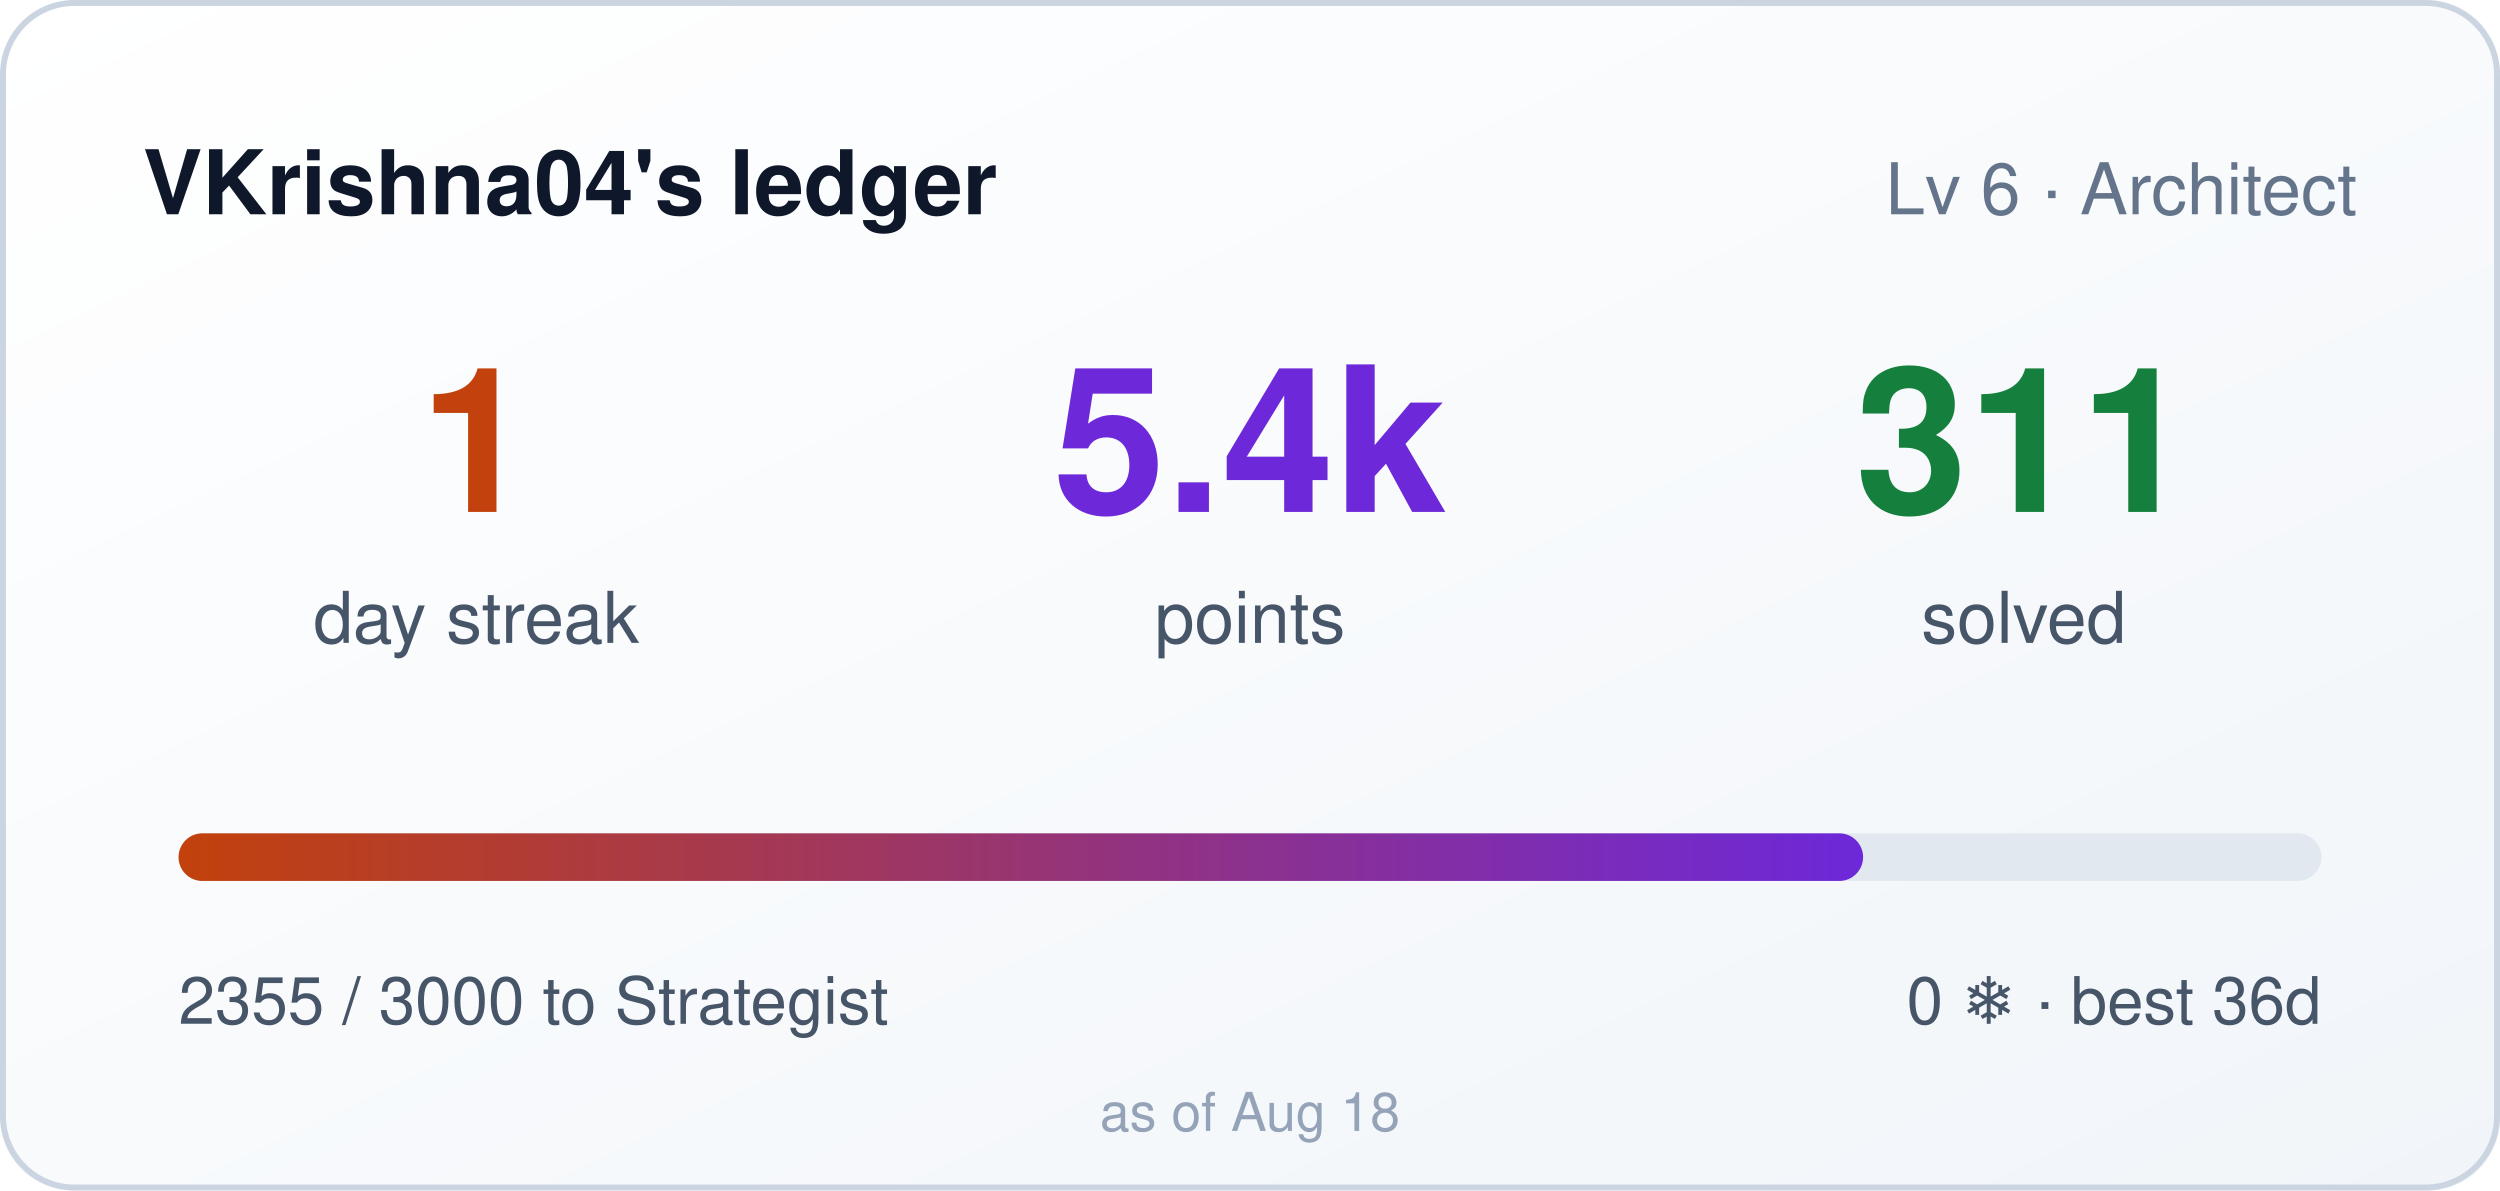
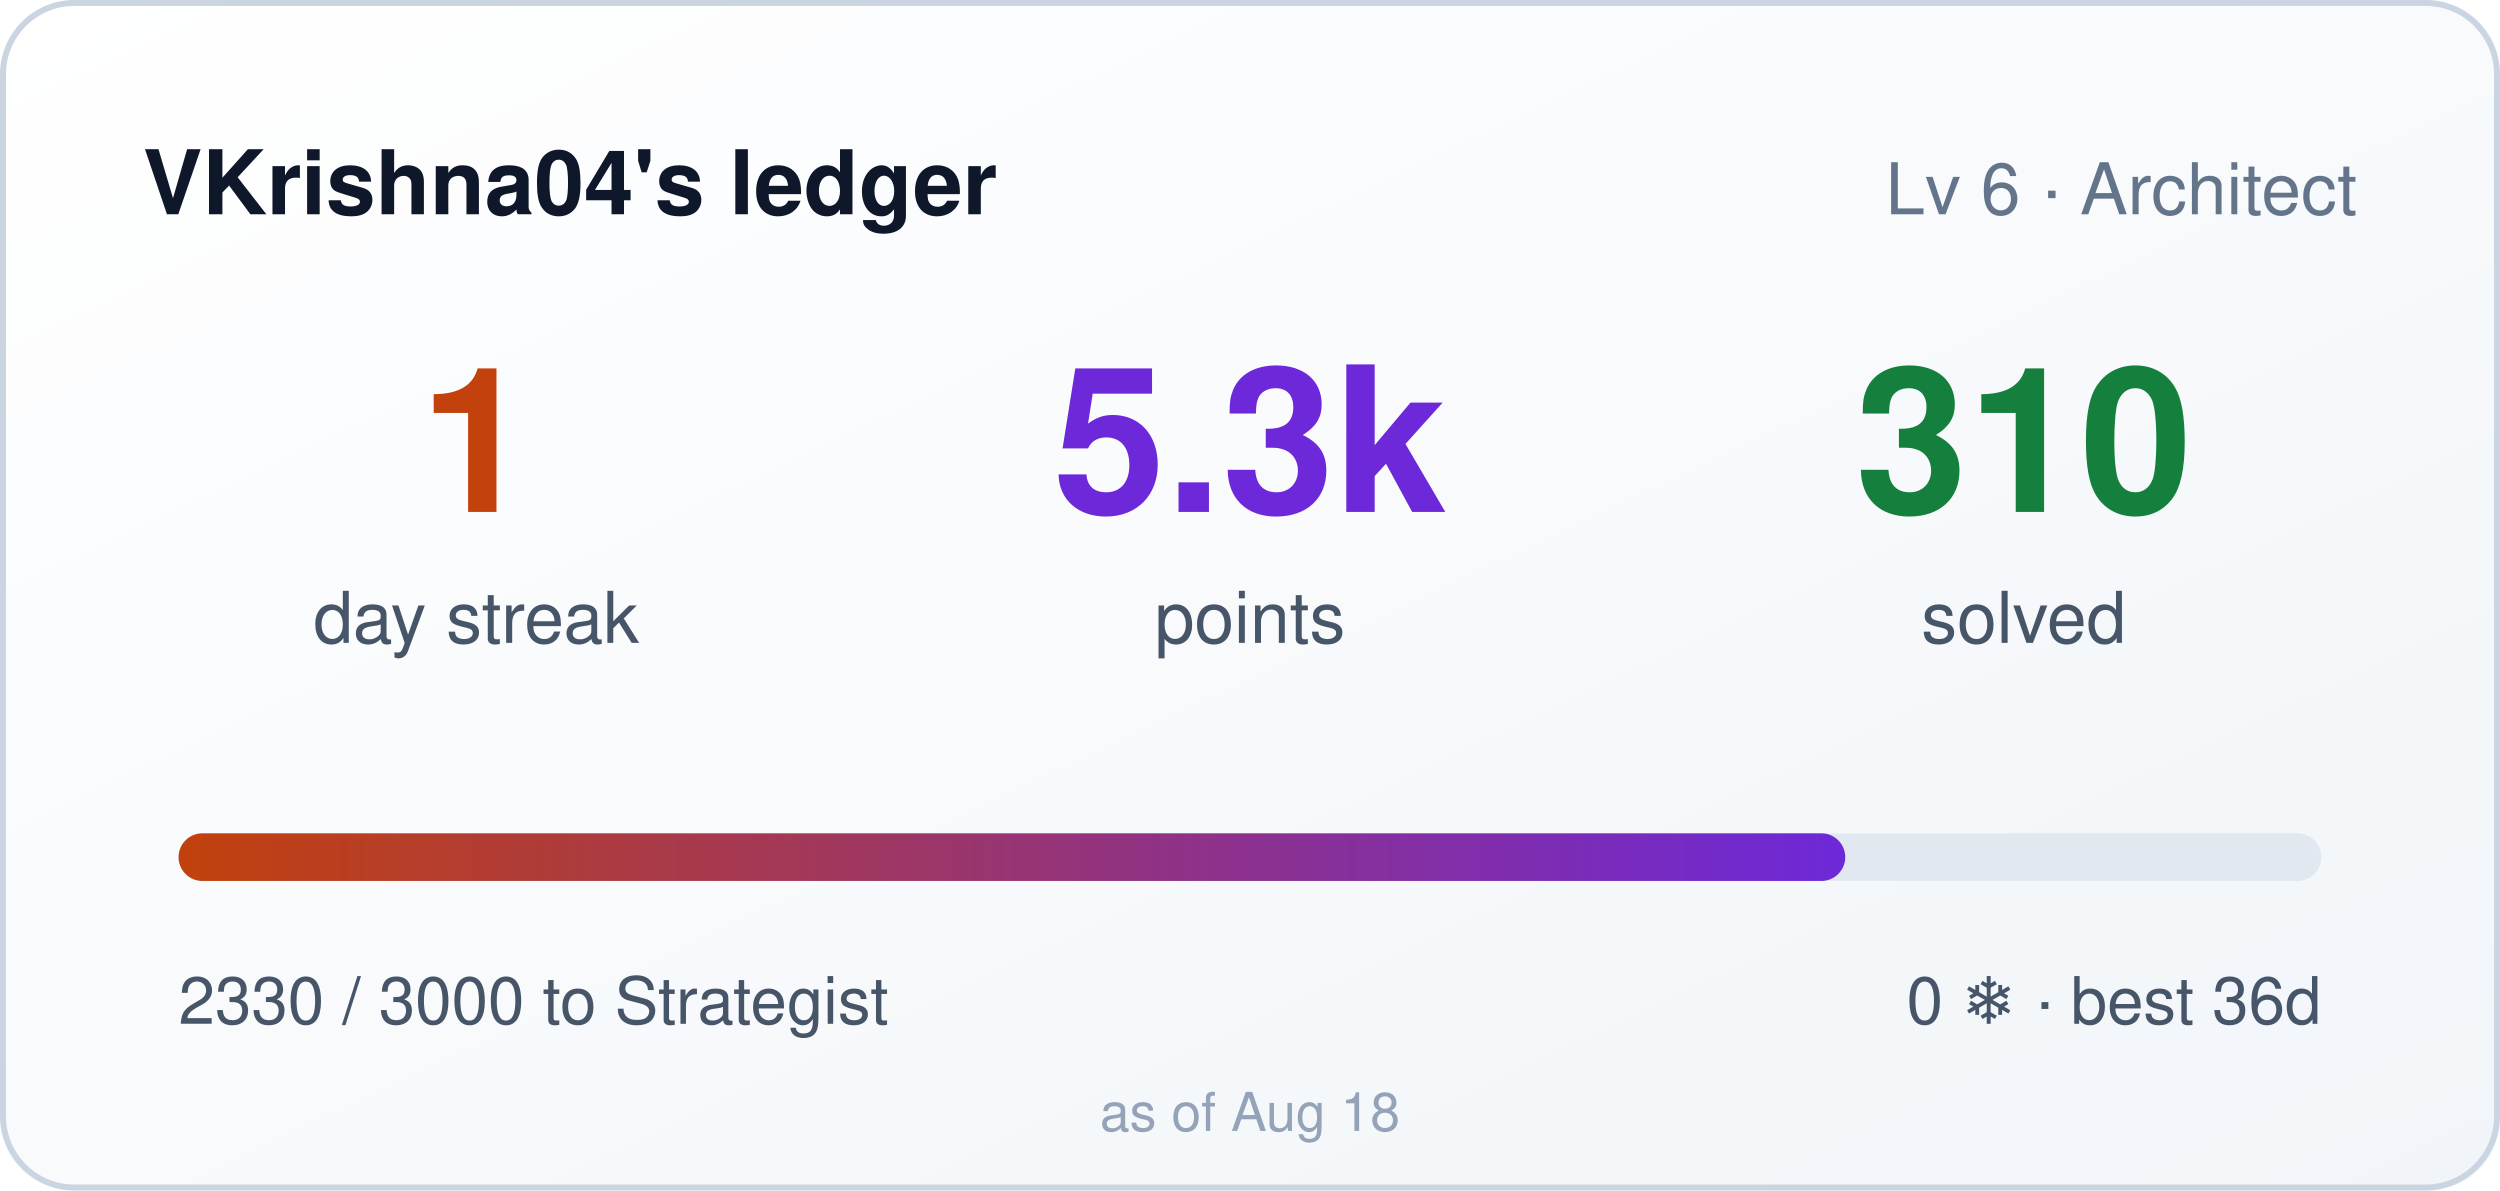
- <svg xmlns="http://www.w3.org/2000/svg" width="420" height="200" role="img" aria-label="VKrishna04's ledger: 1 day streak, 5355 points">
+ <svg xmlns="http://www.w3.org/2000/svg" width="420" height="200" role="img" aria-label="VKrishna04's ledger: 1 day streak, 5330 points">
  <style>
    .bar,.n{transform-box:fill-box}
    .bar{transform-origin:left center}
    @media (prefers-reduced-motion: no-preference){
      .bar{animation:cl-grow .9s cubic-bezier(.22,1,.36,1) both}
      .n{animation:cl-rise .5s ease-out both}
      .n2{animation-delay:.08s}
      .n3{animation-delay:.16s}
    }
    @keyframes cl-grow{from{transform:scaleX(0)}to{transform:scaleX(1)}}
    @keyframes cl-rise{from{opacity:0;transform:translateY(6px)}to{opacity:1;transform:none}}
  </style>
  <defs>
    <linearGradient id="bg" x1="0" y1="0" x2="1" y2="1">
      <stop offset="0" stop-color="#ffffff" />
      <stop offset="1" stop-color="#f1f5f9" />
    </linearGradient>
    <linearGradient id="bar" x1="0" y1="0" x2="1" y2="0">
      <stop offset="0" stop-color="#c2410c" />
      <stop offset="1" stop-color="#6d28d9" />
    </linearGradient>
  </defs>
  <rect width="420" height="200" rx="12" fill="url(#bg)" />
  <rect x="0.5" y="0.5" width="419" height="199" rx="12" fill="none" stroke="#cbd5e1" />
  <text x="24" y="36" fill="#0f172a" font-size="15" font-weight="600" font-family="Segoe UI,Helvetica,Arial,sans-serif">VKrishna04's ledger</text>
  <text x="396" y="36" fill="#64748b" font-size="12" text-anchor="end" font-family="Segoe UI,Helvetica,Arial,sans-serif">Lv 6 · Architect</text>
  <g font-family="Segoe UI,Helvetica,Arial,sans-serif">
    <text class="n n1" x="80" y="86" fill="#c2410c" font-size="34" font-weight="700" text-anchor="middle">1</text>
    <text x="80" y="108" fill="#475569" font-size="12" text-anchor="middle">day streak</text>
-     <text class="n n2" x="210" y="86" fill="#6d28d9" font-size="34" font-weight="700" text-anchor="middle">5.4k</text>
+     <text class="n n2" x="210" y="86" fill="#6d28d9" font-size="34" font-weight="700" text-anchor="middle">5.3k</text>
    <text x="210" y="108" fill="#475569" font-size="12" text-anchor="middle">points</text>
-     <text class="n n3" x="340" y="86" fill="#15803d" font-size="34" font-weight="700" text-anchor="middle">311</text>
+     <text class="n n3" x="340" y="86" fill="#15803d" font-size="34" font-weight="700" text-anchor="middle">310</text>
    <text x="340" y="108" fill="#475569" font-size="12" text-anchor="middle">solved</text>
  </g>
  <rect x="30" y="140" width="360" height="8" rx="4" fill="#e2e8f0" />
-   <rect class="bar" x="30" y="140" width="283" height="8" rx="4" fill="url(#bar)" />
-   <text x="30" y="172" fill="#475569" font-size="11" font-family="Segoe UI,Helvetica,Arial,sans-serif">2355 / 3000 to Strategist</text>
+   <rect class="bar" x="30" y="140" width="280" height="8" rx="4" fill="url(#bar)" />
+   <text x="30" y="172" fill="#475569" font-size="11" font-family="Segoe UI,Helvetica,Arial,sans-serif">2330 / 3000 to Strategist</text>
  <text x="390" y="172" fill="#475569" font-size="11" text-anchor="end" font-family="Segoe UI,Helvetica,Arial,sans-serif">0 ❄ · best 36d</text>
  <text x="210" y="190" fill="#94a3b8" font-size="9" text-anchor="middle" font-family="Segoe UI,Helvetica,Arial,sans-serif">as of Aug 18</text>
</svg>
